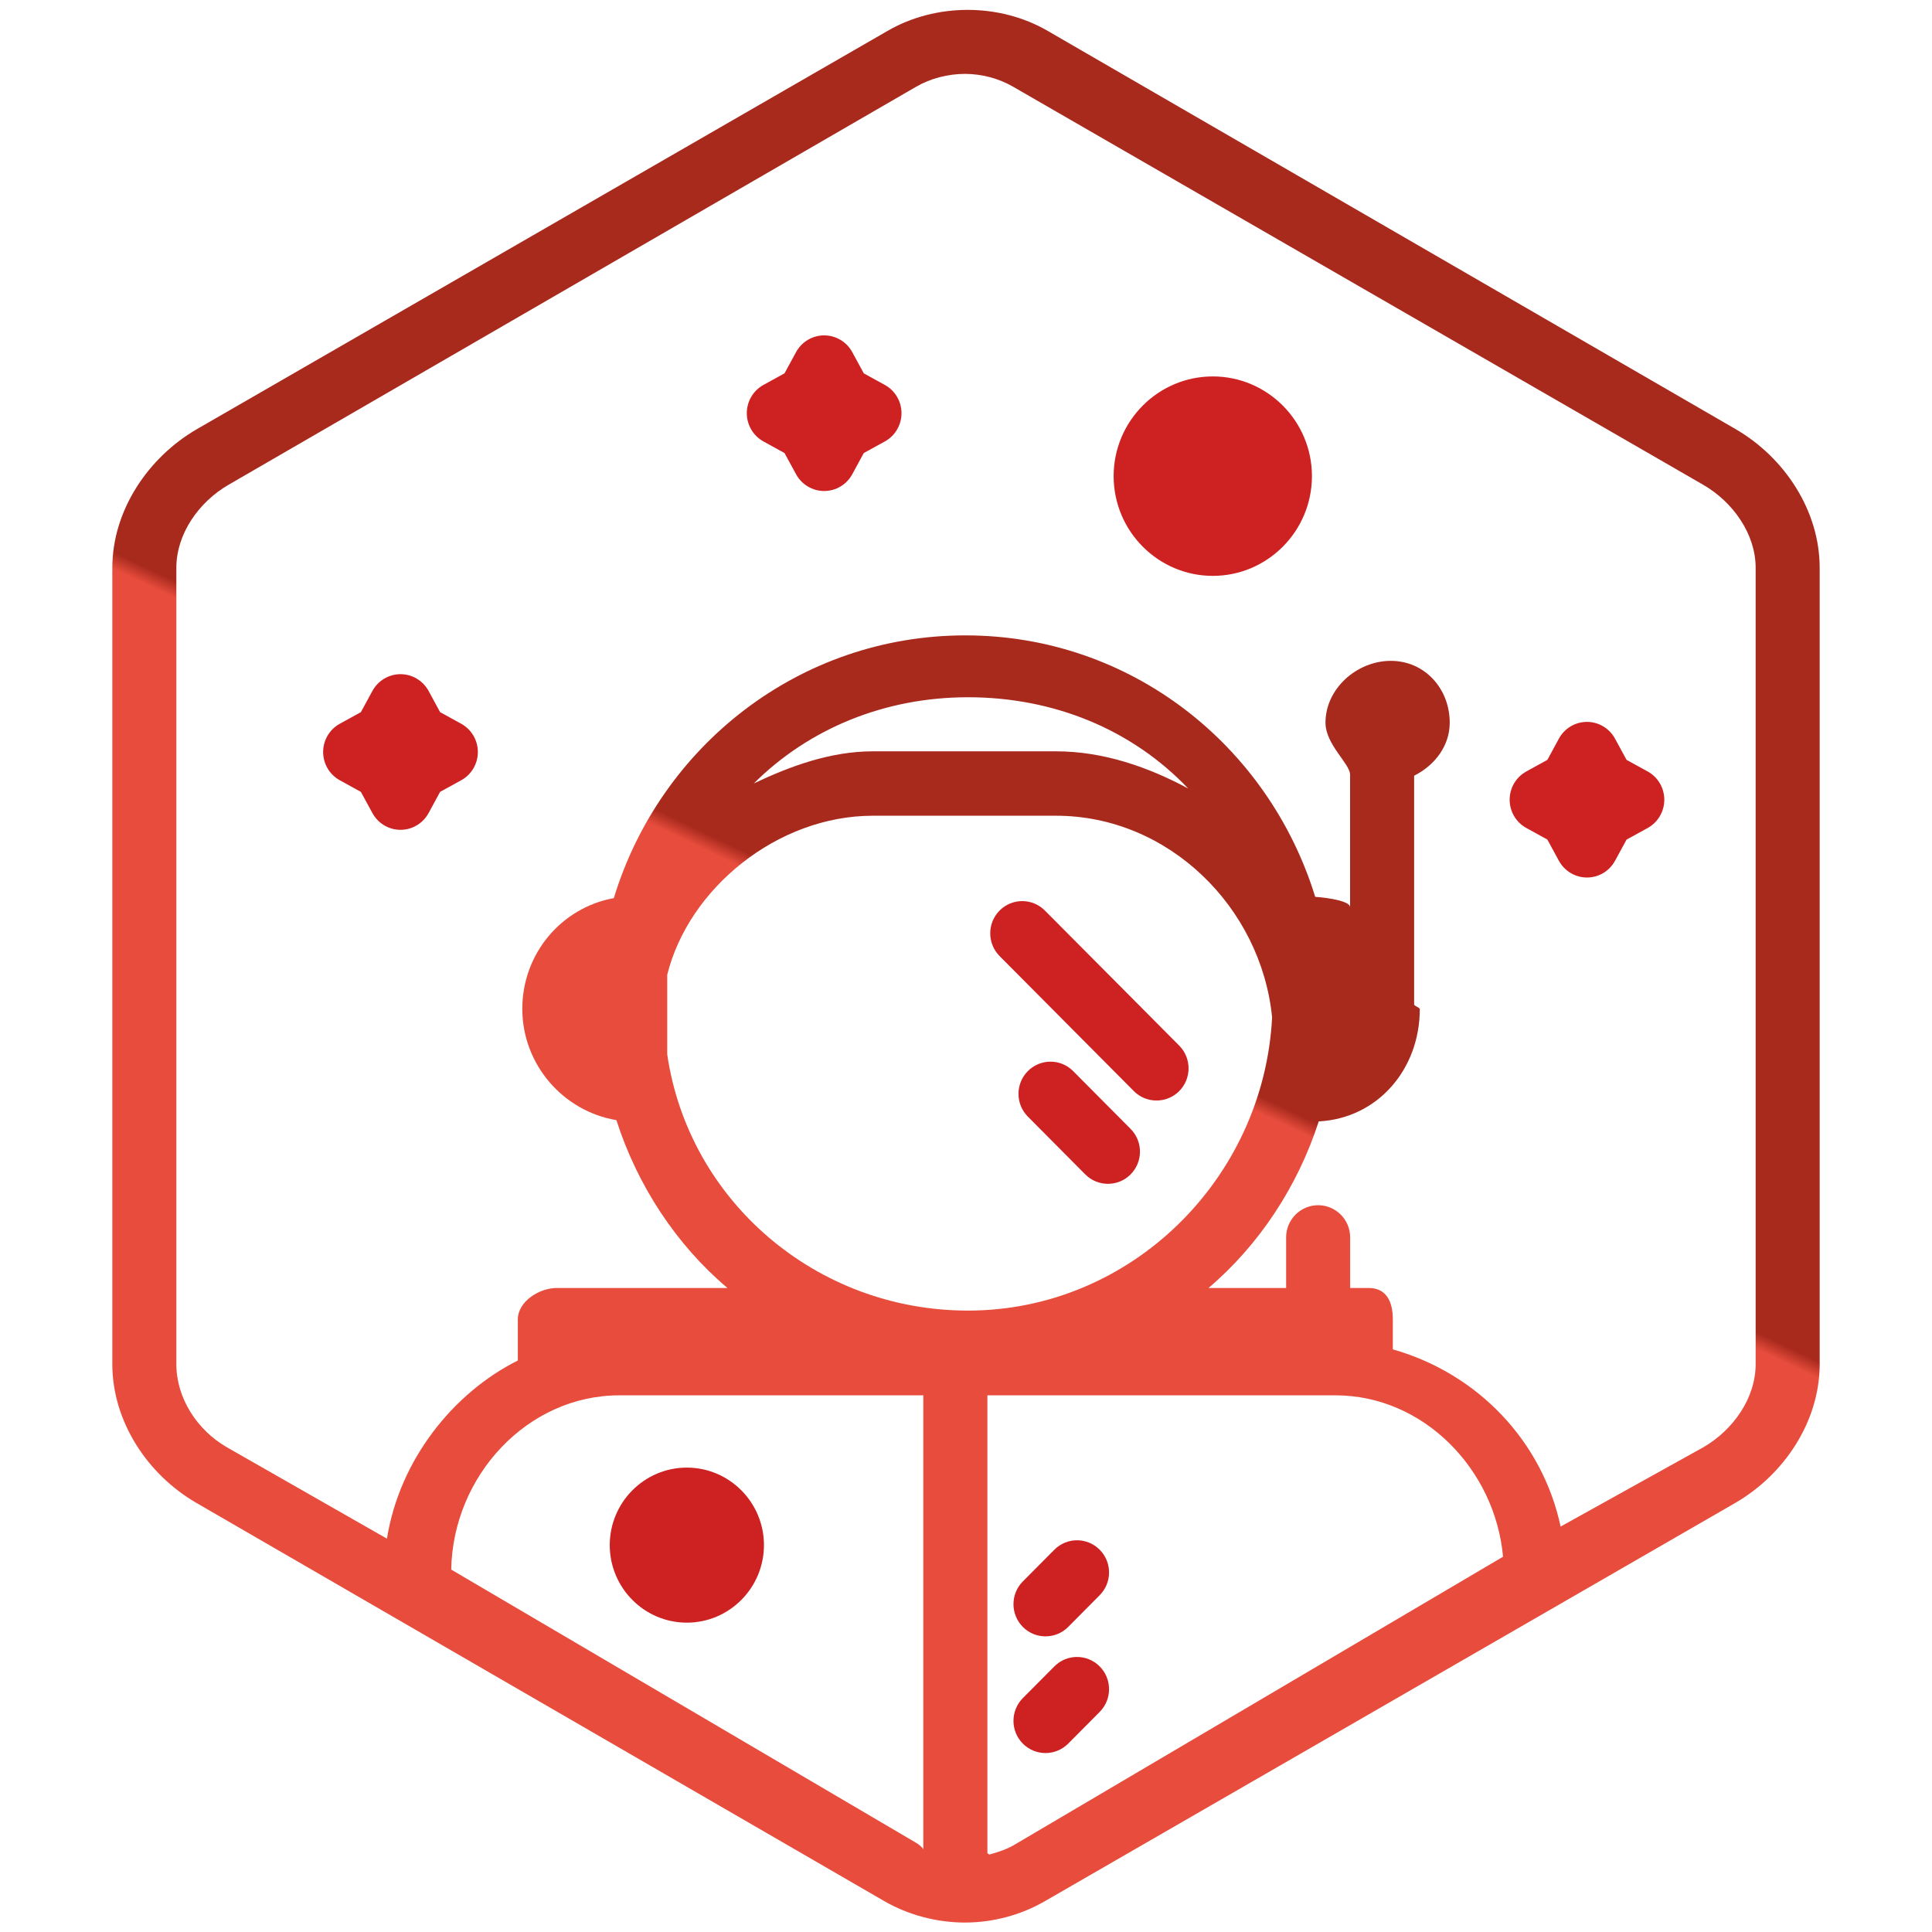
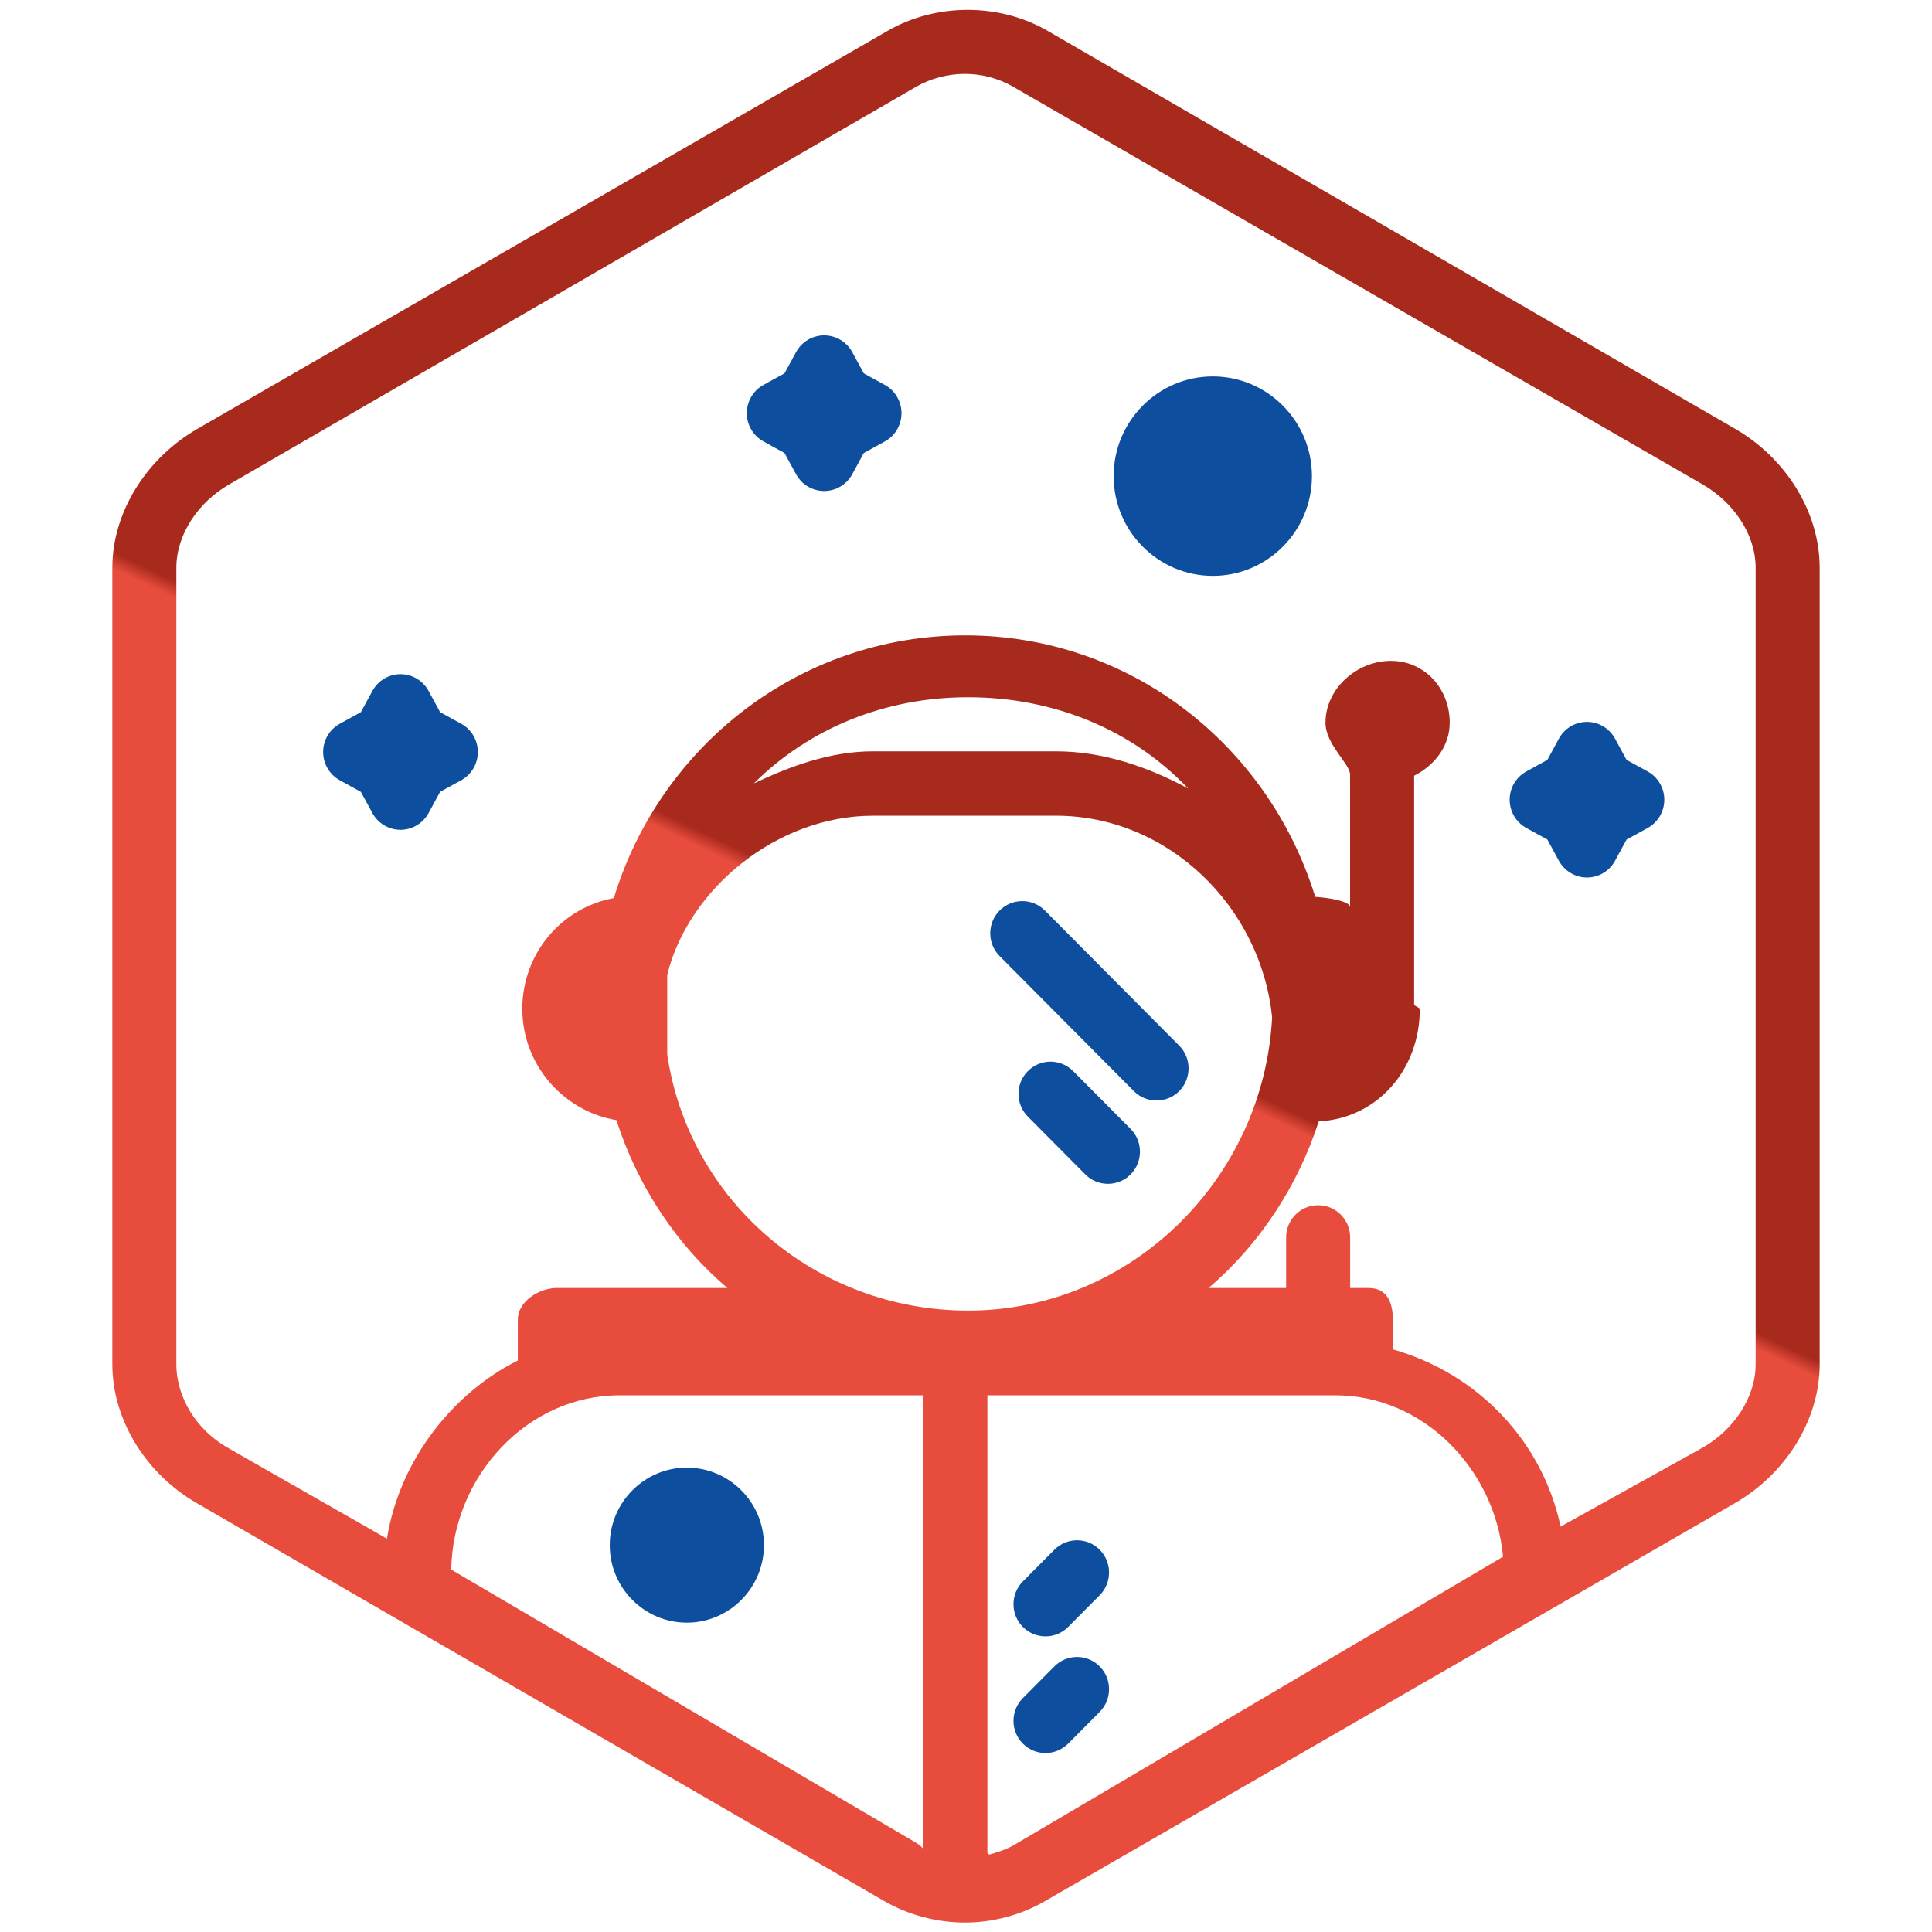
<svg xmlns="http://www.w3.org/2000/svg" width="86px" height="86px" viewBox="0 0 86 86" version="1.1">
  <defs>
    <linearGradient x1="49.085%" y1="50%" x2="49.39%" y2="49.258%" id="linearGradient-1">
      <stop stop-color="#E74C3C" offset="0%" />
      <stop stop-color="#A82A1D" offset="100%" />
    </linearGradient>
  </defs>
  <g id="Page-1" stroke="none" stroke-width="1" fill="none" fill-rule="evenodd">
    <g id="ib-ico-4">
      <g id="Group" transform="translate(5, 0)">
        <path d="M72.259,19.102 L41.64,1.377 C39.49,0.127 36.656,0.128 34.505,1.377 L3.765,19.102 C1.579,20.371 0,22.736 0,25.275 L0,60.724 C0,63.264 1.554,65.631 3.74,66.898 L34.359,84.623 C35.435,85.247 36.709,85.579 37.952,85.579 C39.195,85.579 40.444,85.247 41.52,84.623 L72.248,66.898 C74.434,65.629 76,63.263 76,60.724 L76,25.275 C76,22.736 74.445,20.371 72.259,19.102 L72.259,19.102 Z M15.085,69.868 C15.161,65.686 18.485,62.111 22.568,62.111 L36.1,62.111 L36.1,82.329 C36.1,82.27 35.921,82.114 35.798,82.041 L15.085,69.868 L15.085,69.868 Z M24.7,43.394 C25.65,39.548 29.602,36.311 33.855,36.311 L42.007,36.311 C47.013,36.311 51.139,40.383 51.626,45.29 C51.252,52.482 45.333,58.339 38.09,58.339 C31.328,58.34 25.65,53.448 24.7,46.93 L24.7,43.394 L24.7,43.394 Z M28.555,34.873 C31.008,32.434 34.376,31.037 38.089,31.037 C41.942,31.037 45.417,32.497 47.889,35.099 C46.134,34.154 44.132,33.444 42.007,33.444 L33.855,33.444 C31.959,33.444 30.167,34.11 28.555,34.873 L28.555,34.873 Z M40.118,82.14 C39.802,82.323 39.379,82.462 39.028,82.555 C39.029,82.531 38.952,82.506 38.952,82.483 L38.952,62.111 L54.451,62.111 C58.345,62.111 61.551,65.381 61.906,69.295 L40.118,82.14 L40.118,82.14 Z M73.15,60.724 C73.15,62.242 72.142,63.656 70.834,64.416 L64.468,67.953 C63.663,64.172 60.8,61.145 57,60.065 L57,58.731 C57,57.942 56.713,57.333 55.926,57.333 L55.1,57.333 L55.1,55.081 C55.1,54.29 54.462,53.648 53.675,53.648 C52.888,53.648 52.25,54.29 52.25,55.081 L52.25,57.333 L48.795,57.333 C51.042,55.422 52.762,52.82 53.701,49.918 C56.33,49.779 58.2,47.594 58.2,44.916 C58.2,44.85 57.948,44.778 57.948,44.713 L57.948,34.53 C58.898,34.05 59.532,33.177 59.532,32.17 C59.532,30.652 58.419,29.417 56.911,29.417 C55.401,29.417 54.002,30.651 54.002,32.17 C54.002,33.143 55.097,33.996 55.097,34.485 L55.097,40.381 C55.097,40.12 54.179,39.965 53.545,39.922 C51.47,33.188 45.336,28.283 37.971,28.283 C30.583,28.283 24.381,33.216 22.324,39.978 C19.997,40.401 18.25,42.445 18.25,44.906 C18.25,47.394 20.075,49.465 22.438,49.861 C23.376,52.787 25.119,55.422 27.382,57.333 L19.78,57.333 C18.994,57.333 18.05,57.942 18.05,58.733 L18.05,60.561 C15.2,61.988 12.795,64.944 12.224,68.491 L5.087,64.416 C3.781,63.657 2.85,62.244 2.85,60.724 L2.85,25.275 C2.85,23.757 3.858,22.343 5.165,21.584 L35.784,3.859 C36.427,3.486 37.209,3.289 37.952,3.289 C38.694,3.289 39.451,3.487 40.095,3.859 L70.824,21.584 C72.131,22.343 73.15,23.758 73.15,25.275 L73.15,60.724 L73.15,60.724 Z" id="Shape" fill="url(#linearGradient-1)" />
-         <path d="M45.473,48.57 C45.751,48.85 46.116,48.988 46.481,48.988 C46.845,48.988 47.211,48.849 47.49,48.57 C48.046,48.01 48.046,47.103 47.49,46.543 L41.511,40.531 C40.955,39.971 40.053,39.971 39.496,40.531 C38.94,41.091 38.94,41.999 39.496,42.558 L45.473,48.57 Z M42.769,47.678 C42.212,47.118 41.311,47.118 40.754,47.678 C40.197,48.236 40.197,49.145 40.754,49.705 L43.31,52.277 C43.588,52.557 43.953,52.696 44.318,52.696 C44.683,52.696 45.048,52.557 45.326,52.277 C45.883,51.718 45.883,50.81 45.326,50.25 L42.769,47.678 Z M25.574,65.328 C23.682,65.328 22.142,66.876 22.142,68.779 C22.142,70.681 23.682,72.23 25.574,72.23 C27.466,72.23 29.006,70.681 29.006,68.779 C29.006,66.876 27.466,65.328 25.574,65.328 Z M41.934,74.177 L40.531,75.588 C39.974,76.148 39.974,77.055 40.531,77.615 C40.809,77.895 41.174,78.034 41.539,78.034 C41.904,78.034 42.269,77.894 42.548,77.615 L43.95,76.204 C44.507,75.644 44.507,74.737 43.95,74.177 C43.393,73.617 42.491,73.617 41.934,74.177 Z M41.934,68.983 L40.531,70.394 C39.974,70.954 39.974,71.861 40.531,72.421 C40.809,72.701 41.174,72.84 41.539,72.84 C41.904,72.84 42.269,72.701 42.548,72.421 L43.95,71.009 C44.507,70.449 44.507,69.542 43.95,68.983 C43.393,68.423 42.491,68.423 41.934,68.983 Z M15.53,32.217 L14.591,31.701 L14.078,30.756 C13.828,30.297 13.348,30.01 12.828,30.01 C12.307,30.01 11.828,30.296 11.578,30.756 L11.064,31.7 L10.125,32.217 C9.668,32.468 9.384,32.95 9.384,33.474 C9.384,33.998 9.668,34.48 10.125,34.732 L11.064,35.249 L11.578,36.193 C11.828,36.652 12.307,36.938 12.828,36.938 C13.349,36.938 13.828,36.652 14.078,36.192 L14.591,35.248 L15.53,34.732 C15.987,34.48 16.271,33.998 16.271,33.474 C16.271,32.95 15.987,32.468 15.53,32.217 Z M34.388,17.135 L33.45,16.619 L32.937,15.675 C32.687,15.215 32.207,14.929 31.686,14.929 C31.166,14.929 30.686,15.214 30.436,15.674 L29.922,16.618 L28.984,17.135 C28.527,17.386 28.243,17.869 28.243,18.393 C28.243,18.916 28.527,19.399 28.984,19.65 L29.922,20.167 L30.436,21.111 C30.686,21.571 31.166,21.856 31.686,21.856 C32.208,21.856 32.687,21.571 32.937,21.11 L33.45,20.166 L34.388,19.65 C34.845,19.399 35.129,18.916 35.129,18.393 C35.129,17.869 34.845,17.386 34.388,17.135 Z M68.344,34.341 L67.404,33.825 L66.89,32.88 C66.641,32.42 66.16,32.134 65.641,32.134 C65.12,32.134 64.64,32.42 64.391,32.881 L63.879,33.825 L62.941,34.341 C62.484,34.592 62.2,35.075 62.2,35.598 C62.2,36.122 62.484,36.604 62.941,36.856 L63.879,37.372 L64.391,38.316 C64.643,38.775 65.122,39.061 65.641,39.061 C66.163,39.061 66.642,38.775 66.89,38.317 L67.404,37.373 L68.344,36.857 C68.799,36.605 69.084,36.123 69.084,35.599 C69.084,35.076 68.801,34.592 68.344,34.341 Z M48.986,16.756 C46.552,16.756 44.572,18.746 44.572,21.194 C44.572,23.642 46.552,25.634 48.986,25.634 C51.419,25.634 53.399,23.642 53.399,21.194 C53.399,18.747 51.419,16.756 48.986,16.756 Z" id="Shape" fill="#CD2122" />
+         <path d="M45.473,48.57 C45.751,48.85 46.116,48.988 46.481,48.988 C46.845,48.988 47.211,48.849 47.49,48.57 C48.046,48.01 48.046,47.103 47.49,46.543 L41.511,40.531 C40.955,39.971 40.053,39.971 39.496,40.531 C38.94,41.091 38.94,41.999 39.496,42.558 L45.473,48.57 Z M42.769,47.678 C42.212,47.118 41.311,47.118 40.754,47.678 C40.197,48.236 40.197,49.145 40.754,49.705 L43.31,52.277 C43.588,52.557 43.953,52.696 44.318,52.696 C44.683,52.696 45.048,52.557 45.326,52.277 C45.883,51.718 45.883,50.81 45.326,50.25 L42.769,47.678 Z M25.574,65.328 C23.682,65.328 22.142,66.876 22.142,68.779 C22.142,70.681 23.682,72.23 25.574,72.23 C27.466,72.23 29.006,70.681 29.006,68.779 C29.006,66.876 27.466,65.328 25.574,65.328 Z M41.934,74.177 L40.531,75.588 C39.974,76.148 39.974,77.055 40.531,77.615 C40.809,77.895 41.174,78.034 41.539,78.034 C41.904,78.034 42.269,77.894 42.548,77.615 L43.95,76.204 C44.507,75.644 44.507,74.737 43.95,74.177 C43.393,73.617 42.491,73.617 41.934,74.177 Z M41.934,68.983 L40.531,70.394 C39.974,70.954 39.974,71.861 40.531,72.421 C40.809,72.701 41.174,72.84 41.539,72.84 C41.904,72.84 42.269,72.701 42.548,72.421 L43.95,71.009 C44.507,70.449 44.507,69.542 43.95,68.983 C43.393,68.423 42.491,68.423 41.934,68.983 Z M15.53,32.217 L14.591,31.701 L14.078,30.756 C13.828,30.297 13.348,30.01 12.828,30.01 C12.307,30.01 11.828,30.296 11.578,30.756 L11.064,31.7 L10.125,32.217 C9.668,32.468 9.384,32.95 9.384,33.474 C9.384,33.998 9.668,34.48 10.125,34.732 L11.064,35.249 L11.578,36.193 C11.828,36.652 12.307,36.938 12.828,36.938 C13.349,36.938 13.828,36.652 14.078,36.192 L14.591,35.248 L15.53,34.732 C15.987,34.48 16.271,33.998 16.271,33.474 C16.271,32.95 15.987,32.468 15.53,32.217 Z M34.388,17.135 L33.45,16.619 L32.937,15.675 C32.687,15.215 32.207,14.929 31.686,14.929 C31.166,14.929 30.686,15.214 30.436,15.674 L29.922,16.618 L28.984,17.135 C28.527,17.386 28.243,17.869 28.243,18.393 C28.243,18.916 28.527,19.399 28.984,19.65 L29.922,20.167 L30.436,21.111 C30.686,21.571 31.166,21.856 31.686,21.856 C32.208,21.856 32.687,21.571 32.937,21.11 L33.45,20.166 L34.388,19.65 C34.845,19.399 35.129,18.916 35.129,18.393 C35.129,17.869 34.845,17.386 34.388,17.135 Z M68.344,34.341 L67.404,33.825 L66.89,32.88 C66.641,32.42 66.16,32.134 65.641,32.134 C65.12,32.134 64.64,32.42 64.391,32.881 L63.879,33.825 L62.941,34.341 C62.484,34.592 62.2,35.075 62.2,35.598 C62.2,36.122 62.484,36.604 62.941,36.856 L63.879,37.372 L64.391,38.316 C64.643,38.775 65.122,39.061 65.641,39.061 C66.163,39.061 66.642,38.775 66.89,38.317 L67.404,37.373 L68.344,36.857 C68.799,36.605 69.084,36.123 69.084,35.599 C69.084,35.076 68.801,34.592 68.344,34.341 Z M48.986,16.756 C46.552,16.756 44.572,18.746 44.572,21.194 C44.572,23.642 46.552,25.634 48.986,25.634 C51.419,25.634 53.399,23.642 53.399,21.194 C53.399,18.747 51.419,16.756 48.986,16.756 Z" id="Shape" fill="#0e4e9e" />
      </g>
    </g>
  </g>
</svg>
